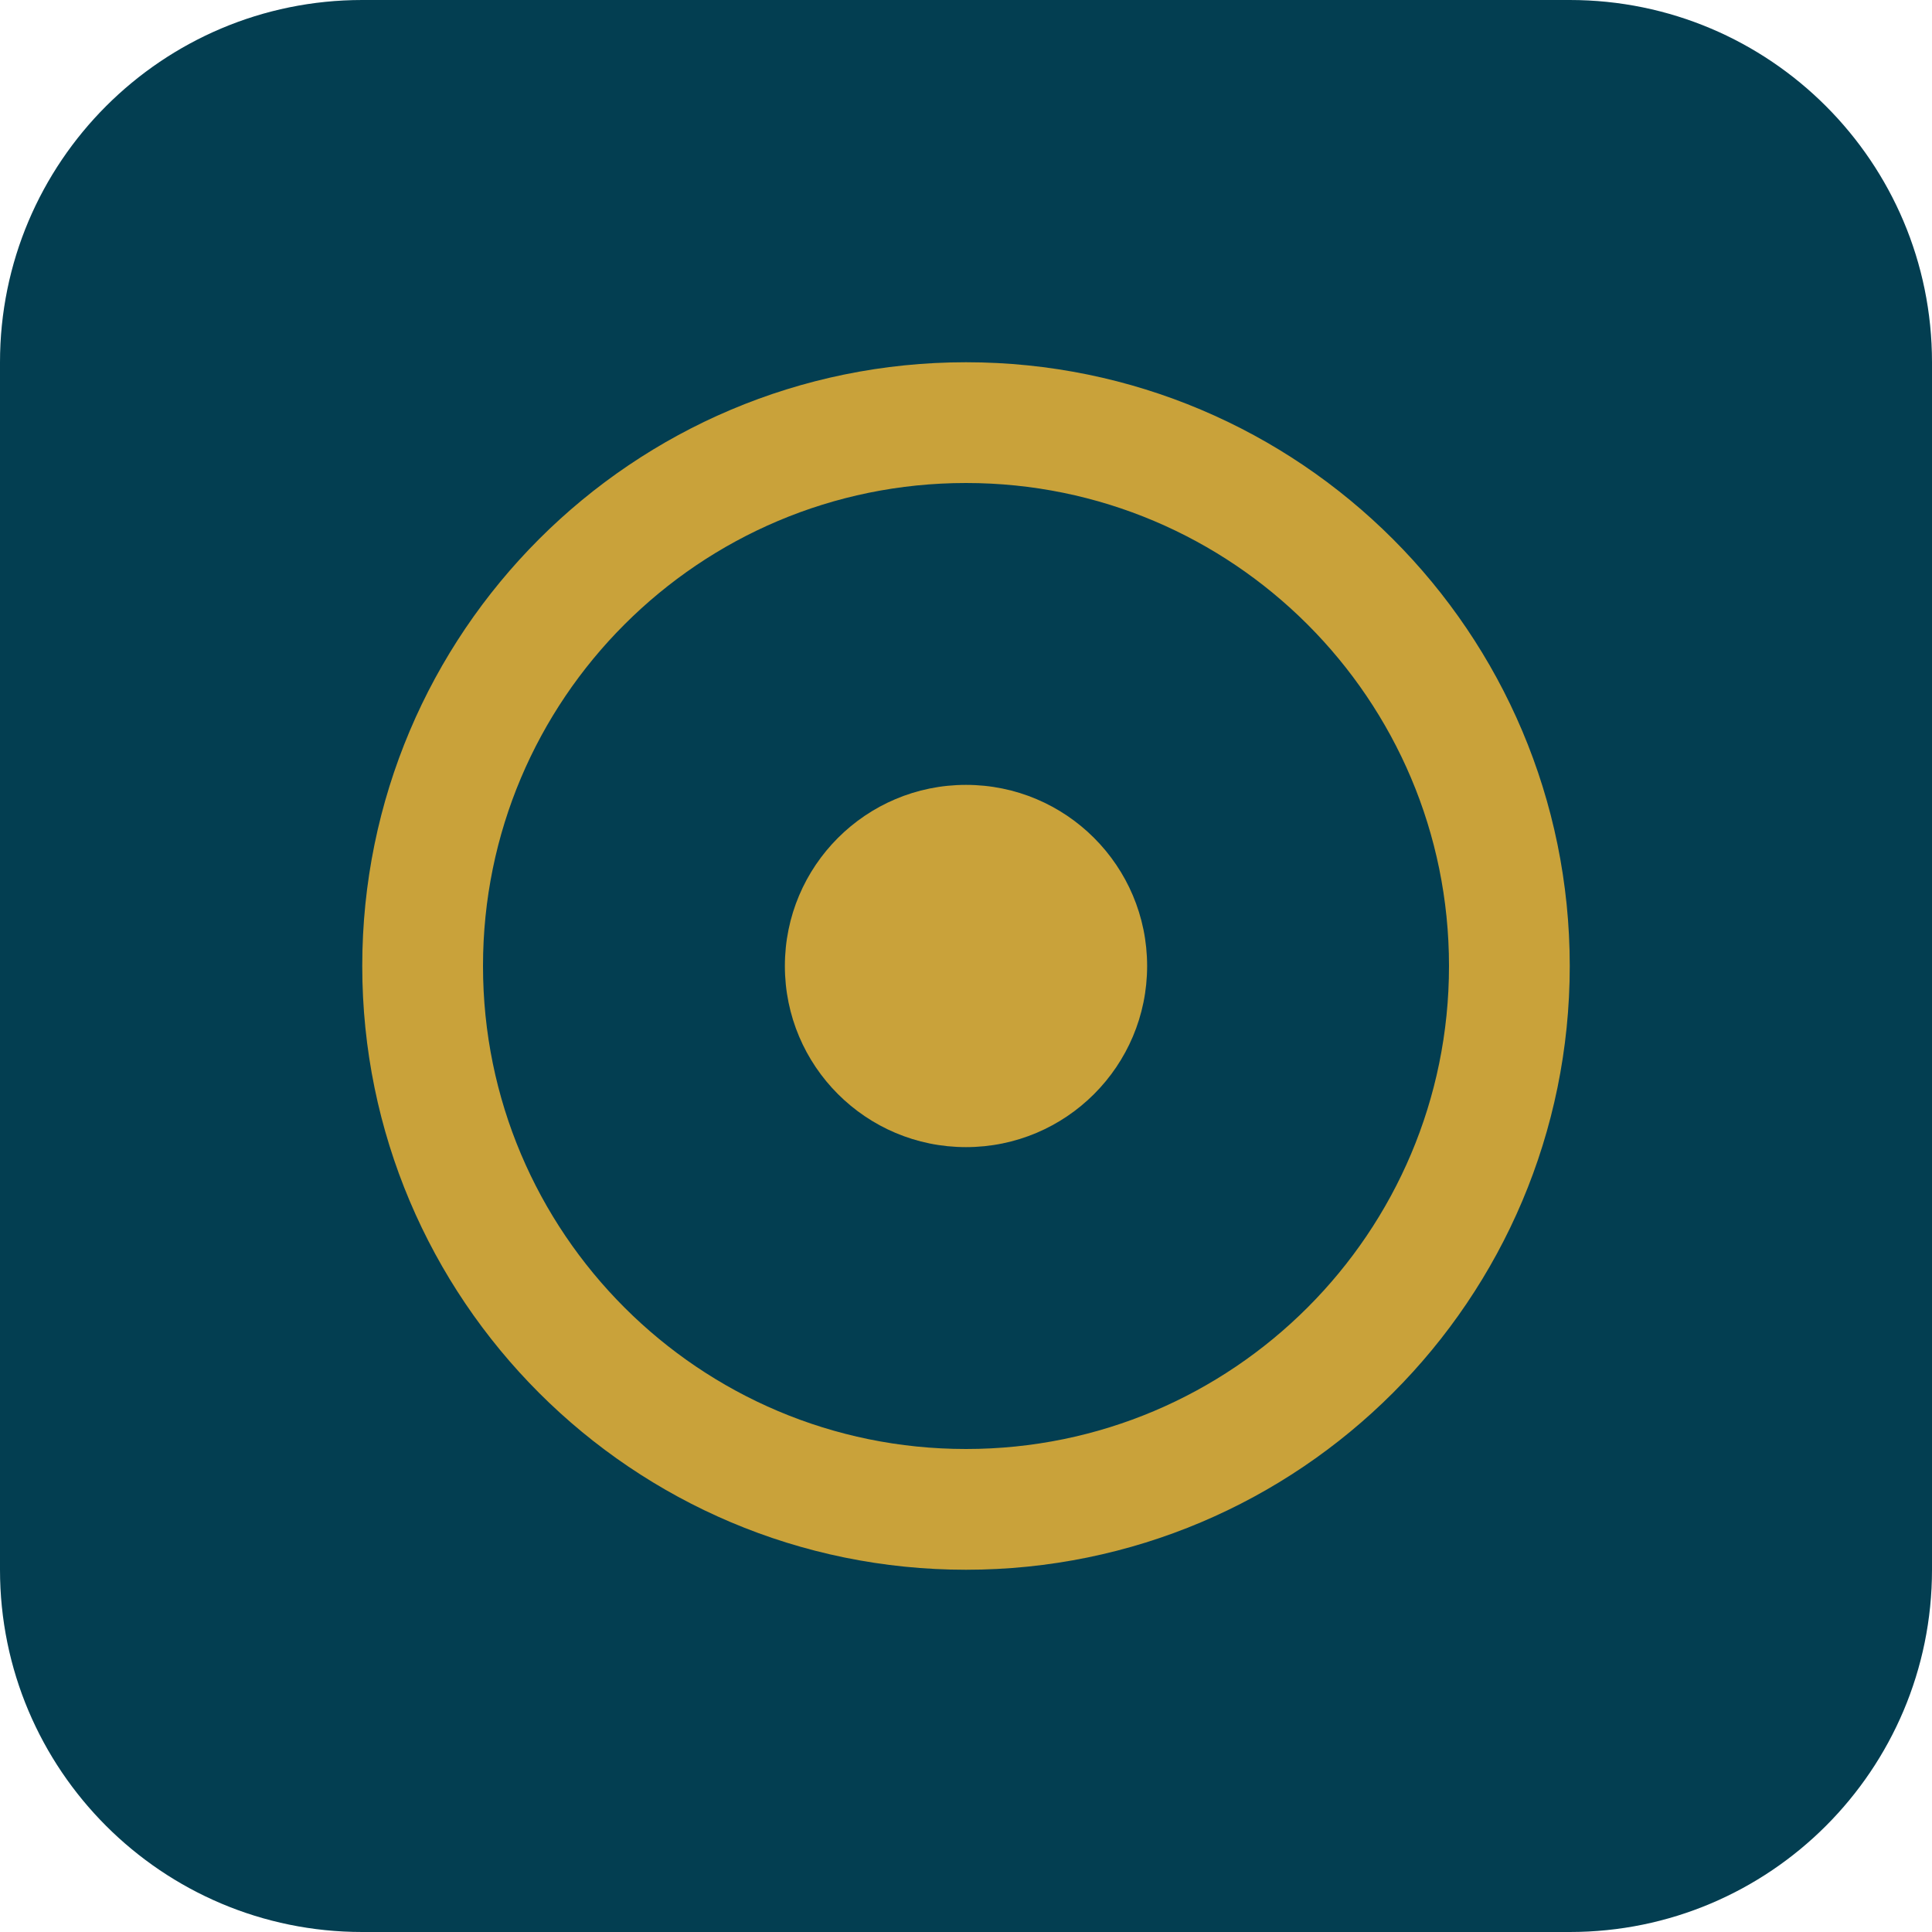
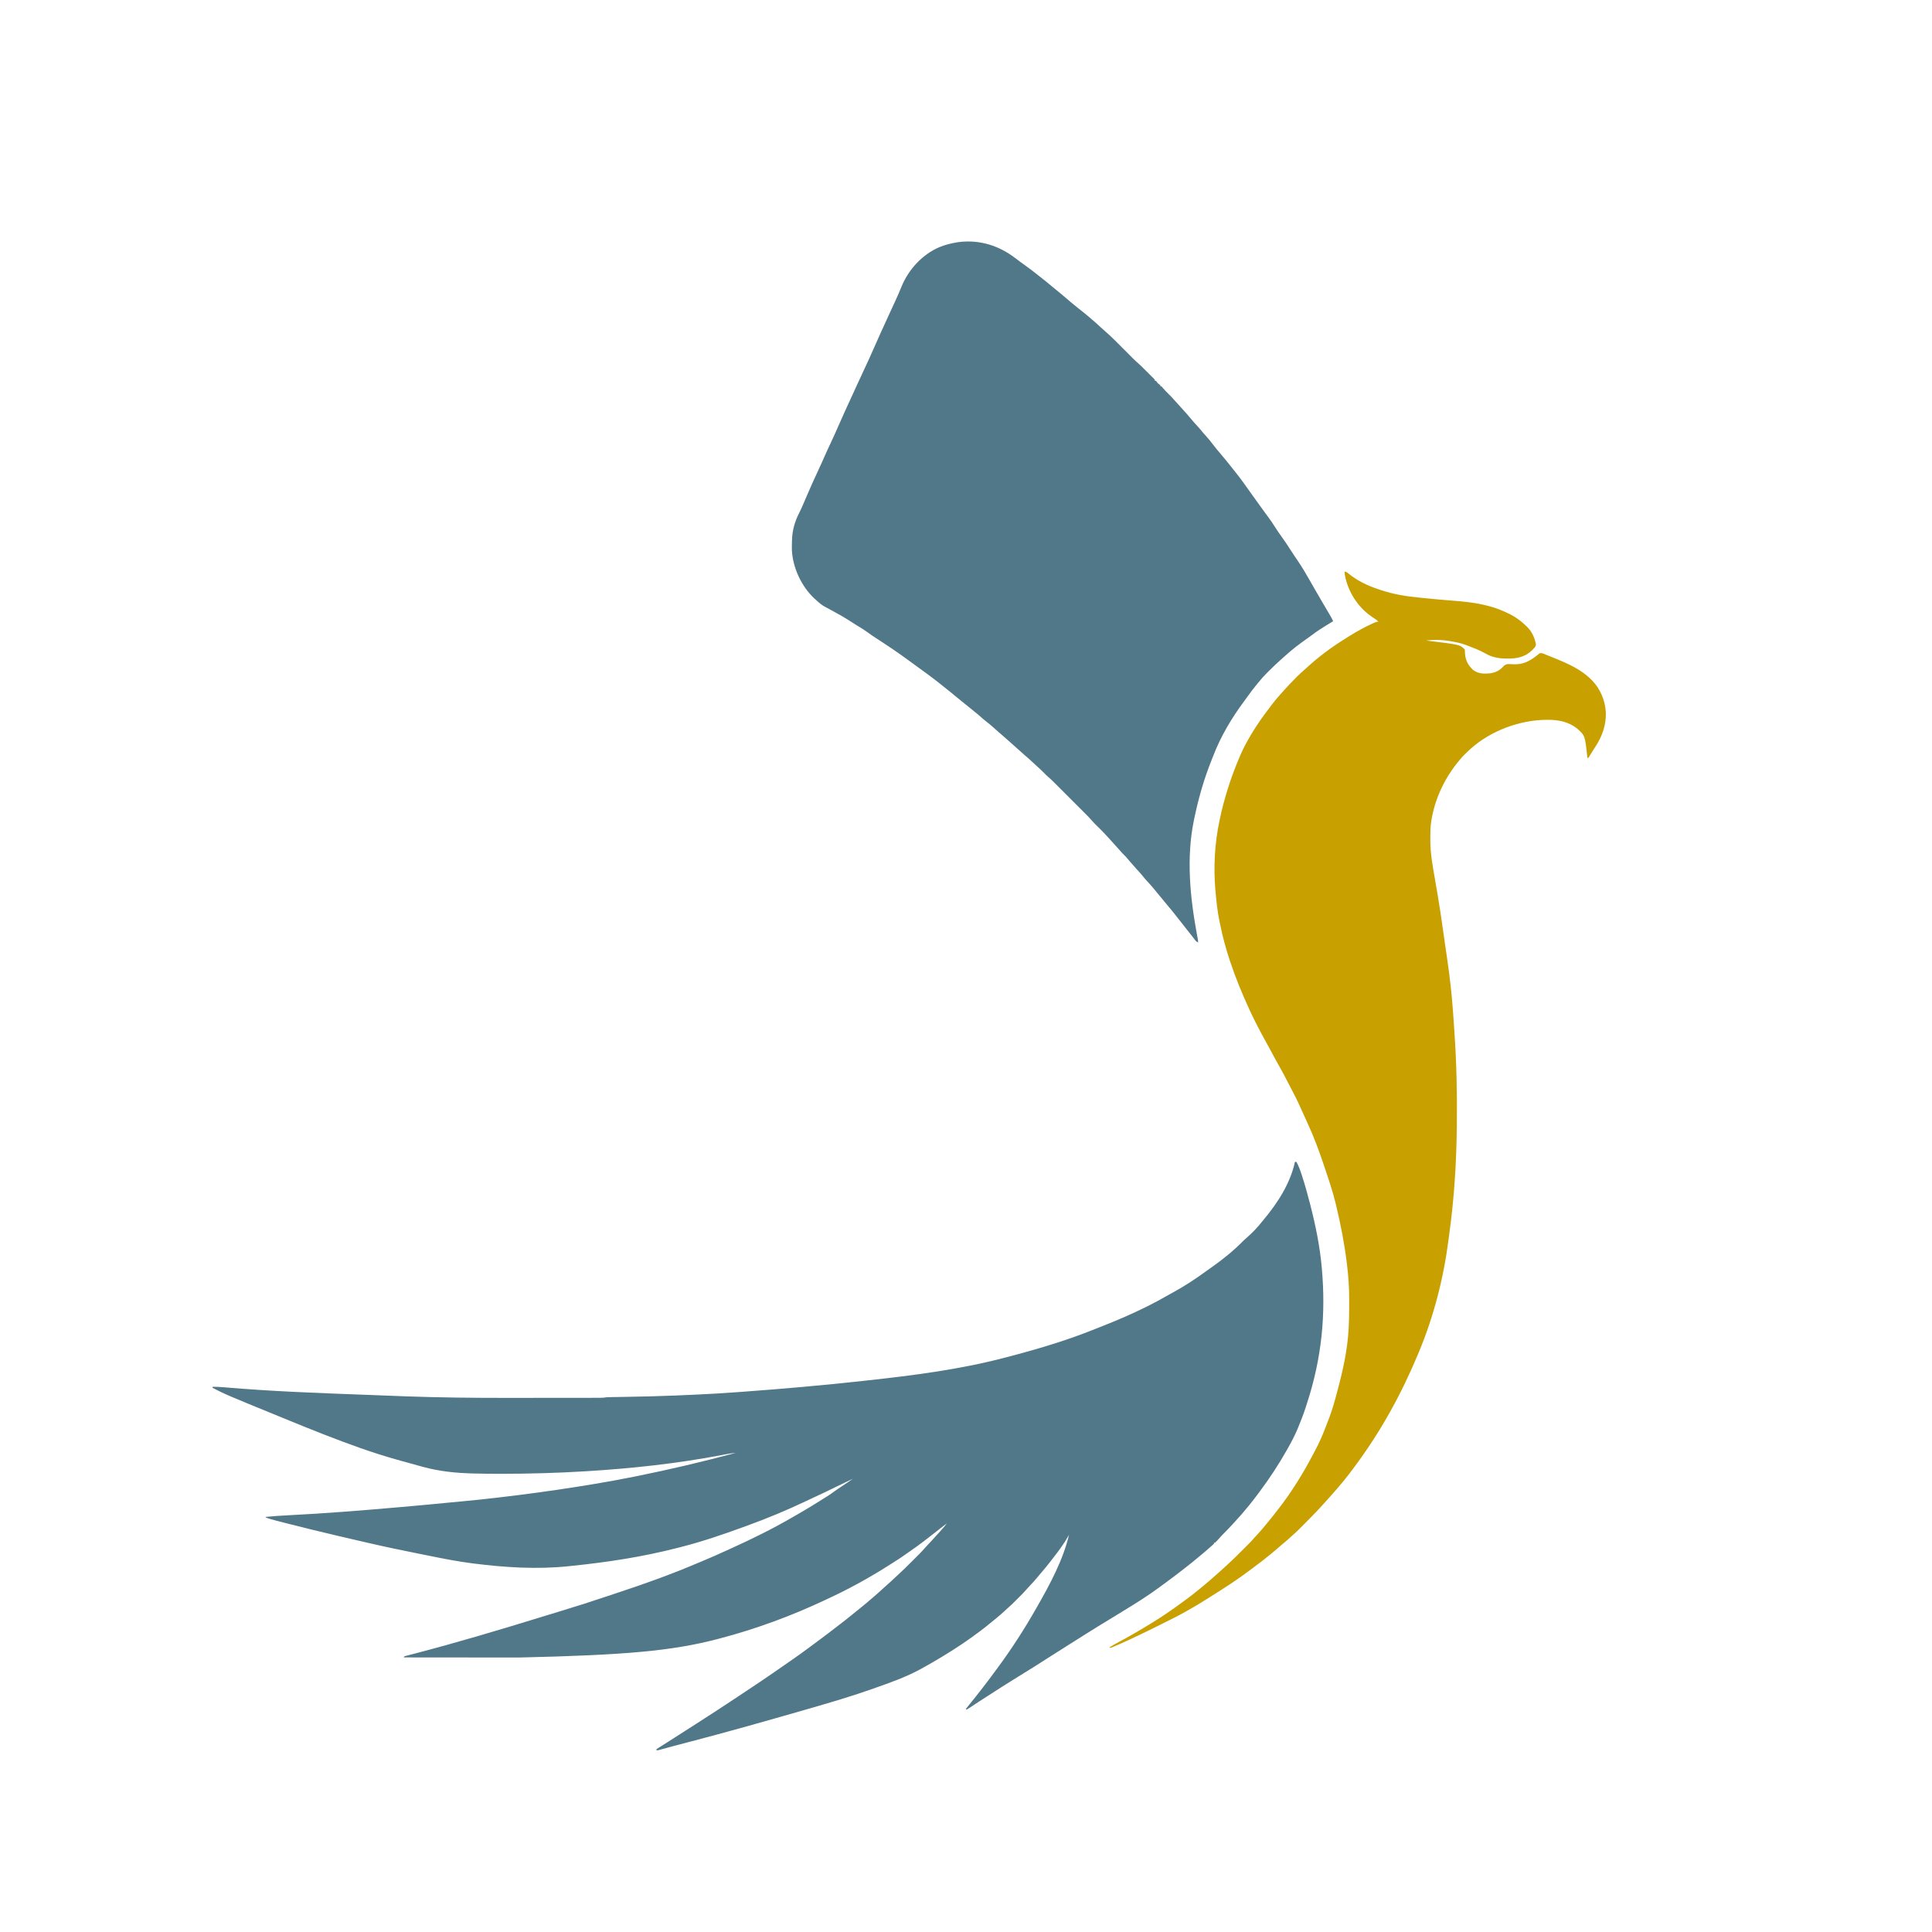
- <svg xmlns="http://www.w3.org/2000/svg" viewBox="0 0 32 32">
-   <rect width="32" height="32" rx="6" fill="#033E51" />
-   <circle cx="16" cy="16" r="9" fill="none" stroke="#C9A23A" stroke-width="2" />
-   <circle cx="16" cy="16" r="3" fill="#C9A23A" />
+ <svg xmlns="http://www.w3.org/2000/svg" width="3891" height="3891">
+   <path fill="none" d="M0 0h3891v3891H0z" id="svg-layer-0" style="pointer-events: all; fill: none;" />
+   <path fill="#517889" d="M2608 2340h3c4.316 7.905 7.32 16.085 10.125 24.625l.709 2.143c6.11 18.543 11.29 37.332 16.166 56.232l.702 2.717c10.747 41.77 19.546 84.264 23.298 127.283l.218 2.453c8.021 90.947.114 178.188-29.547 269.48-.966 2.975-1.915 5.955-2.866 8.934-4.615 14.312-9.98 28.272-15.805 42.133l-1.128 2.687c-5.767 13.582-12.61 26.477-19.872 39.313l-1.415 2.513c-16.318 28.89-34.771 56.873-54.585 83.487l-1.577 2.13c-5.986 8.083-12.06 16.077-18.423 23.87l-2.066 2.559c-9.13 11.252-18.562 22.219-28.433 32.827q-2.462 2.65-4.915 5.31c-5.414 5.845-10.854 11.642-16.523 17.242a186 186 0 0 0-10.5 11.269A103 103 0 0 1 2447 3107h-2v2c-1.398 1.41-1.398 1.41-3.375 3.063-3.2 2.716-6.338 5.48-9.437 8.312-4.317 3.895-8.762 7.594-13.282 11.25a452 452 0 0 0-7.595 6.363c-6.651 5.682-13.454 11.137-20.364 16.5q-3.14 2.44-6.271 4.895A1465 1465 0 0 1 2355 3182l-2.253 1.671A3684 3684 0 0 1 2336 3196l-2.354 1.725c-22.552 16.495-46.087 31.365-69.982 45.834a1680 1680 0 0 0-16.352 10.066 1276 1276 0 0 1-20.124 12.25c-10.468 6.246-20.793 12.714-31.115 19.197q-4.576 2.869-9.159 5.725-17.399 10.846-34.684 21.871a3439 3439 0 0 1-14.73 9.332c-10.52 6.636-21.01 13.318-31.5 20q-9.696 6.178-19.396 12.345l-5.043 3.209c-10.262 6.534-20.602 12.924-31.005 19.23-8.477 5.148-16.869 10.422-25.237 15.744a2209 2209 0 0 1-7.124 4.5c-13.321 8.385-26.534 16.928-39.717 25.53l-5.923 3.86a1676 1676 0 0 0-13.73 9.02l-2.388 1.576a582 582 0 0 0-4.386 2.925c-1.645 1.082-3.343 2.082-5.051 3.061l-2-1c3.668-4.61 7.348-9.207 11.074-13.77 5.867-7.183 11.659-14.4 17.281-21.777a732 732 0 0 1 5.883-7.594c7.857-10.026 15.496-20.188 23.012-30.472 1.741-2.375 3.494-4.742 5.25-7.106 29.042-39.112 55.44-79.932 79.5-122.281l1.756-3.071c25.87-45.263 52.17-93.931 64.244-144.929l-1.73 3.086c-8.715 15.302-19.062 29.281-29.892 43.142a990 990 0 0 0-4.651 6.045c-6.674 8.694-13.543 17.127-20.786 25.352-2.524 2.873-4.934 5.82-7.316 8.813-4.444 5.497-9.264 10.612-14.134 15.73-2.958 3.11-5.858 6.238-8.643 9.504-4.75 5.472-9.914 10.543-15.045 15.655a2175 2175 0 0 0-5.2 5.206c-5.161 5.165-10.328 10.256-15.888 14.997-2.756 2.362-5.38 4.862-8.027 7.345a267 267 0 0 1-14.618 12.652 817 817 0 0 0-9.235 7.579c-7.816 6.476-15.707 12.811-23.835 18.894l-2.148 1.609c-10.78 8.054-21.667 15.909-32.852 23.391l-3.005 2.018c-18.363 12.297-37.09 23.856-56.205 34.944q-2.526 1.466-5.049 2.937A782 782 0 0 1 1855 3361l-2.66 1.452c-28.883 15.586-60.449 26.664-91.34 37.548l-2.194.776a1556 1556 0 0 1-62.869 20.724l-2.718.834c-38.549 11.792-77.358 22.757-116.12 33.825q-6.664 1.904-13.33 3.812c-41.047 11.752-82.166 23.235-123.394 34.342l-3.889 1.049c-22.993 6.203-46.02 12.278-69.065 18.286l-7.144 1.864-3.424.892a1400 1400 0 0 0-25.19 6.835l-2.54.706-2.206.62C1325 3525 1325 3525 1322 3525v-2c1.898-1.442 1.898-1.442 4.59-3.133l3.027-1.918 3.32-2.074 3.418-2.16q3.555-2.25 7.117-4.49c5.362-3.377 10.694-6.803 16.028-10.225l6.25-4 3.125-2 12.5-8 6.246-3.998a14273 14273 0 0 1 15.7-10.037A4214 4214 0 0 0 1445 3444l3.927-2.572q6.38-4.181 12.76-8.365l2.048-1.343a3267 3267 0 0 0 23.464-15.518q4.399-2.934 8.802-5.861c38.566-25.659 38.566-25.659 54.86-36.87q3.092-2.126 6.19-4.244c10.735-7.354 21.412-14.79 32.086-22.232a5683 5683 0 0 1 8.113-5.64c10.583-7.358 21.014-14.897 31.36-22.583 3.283-2.434 6.575-4.855 9.868-7.275a2575 2575 0 0 0 60.505-45.921q2.822-2.205 5.65-4.4c7.206-5.614 14.288-11.367 21.325-17.191a636 636 0 0 1 11.23-9.11c5.799-4.612 11.385-9.47 16.993-14.31a985 985 0 0 1 5.37-4.58 598 598 0 0 0 20.574-18.325 248 248 0 0 1 6.75-6.035c4.464-3.862 8.753-7.91 13.056-11.949l1.8-1.688 1.997-1.875a549 549 0 0 1 4.959-4.55c9.477-8.609 18.53-17.628 27.572-26.691q3.945-3.95 7.897-7.892 2.544-2.543 5.086-5.09l2.352-2.345c4.13-4.147 8.09-8.38 11.91-12.813 1.758-2.036 3.58-4.002 5.434-5.95l2.023-2.137 4.078-4.29a385 385 0 0 0 11.344-12.506c2.298-2.627 4.675-5.171 7.054-7.724 4.788-5.172 9.255-10.545 13.563-16.125-8.572 6.343-16.917 12.976-25.277 19.594-15.166 11.987-30.484 23.758-46.374 34.772-2.659 1.85-5.307 3.714-7.954 5.58-9.613 6.755-19.249 13.387-29.274 19.515a456 456 0 0 0-9.148 5.766c-13.436 8.66-27.093 16.846-40.973 24.773l-2.994 1.718a995 995 0 0 1-73.067 37.906 2199 2199 0 0 0-9.42 4.446c-68.43 32.28-140.327 58.752-213.519 77.93l-2.562.674c-92.773 24.36-186.474 32.605-401.065 37.533a15626 15626 0 0 0-24.26-.02q-21.605-.007-43.21-.036-20.901-.029-41.801-.041l-2.634-.002-13.087-.007q-53.69-.032-107.381-.101c1-2 1-2 2.931-2.708l2.655-.675c1.041-.27 2.082-.54 3.155-.82l3.634-.922q3.075-.802 6.148-1.609l4.651-1.217c85.773-22.4 170.75-47.814 255.47-73.875l1.941-.597 7.77-2.39q13.675-4.205 27.368-8.347c32.147-9.732 64.096-19.919 95.915-30.681a2414 2414 0 0 1 19.339-6.456c53.04-17.45 105.843-36.333 157.265-58.118 3.837-1.623 7.687-3.213 11.54-4.8 16.773-6.925 33.336-14.254 49.818-21.847q6.383-2.939 12.792-5.819c19.056-8.568 37.854-17.596 56.545-26.932l3.15-1.569c19.243-9.603 38.145-19.773 56.788-30.493l3.55-2.037q3.577-2.054 7.15-4.114 3.31-1.909 6.623-3.811c14.19-8.159 28.15-16.633 41.982-25.383 2.715-1.714 5.438-3.415 8.164-5.112l4.968-3.106 2.187-1.355c5.033-3.161 9.814-6.6 14.603-10.117 4.891-3.527 9.927-6.832 14.96-10.153 7.385-4.88 14.714-9.82 21.938-14.937a2456 2456 0 0 0-36.353 17.483c-14.881 7.298-29.804 14.47-44.866 21.388a1207 1207 0 0 0-14.375 6.727c-38.409 18.24-77.7 34.58-117.684 49.053q-3.953 1.432-7.901 2.877c-40.914 14.97-82 28.997-124.227 39.808a3561 3561 0 0 0-7.573 1.95c-70.994 18.275-142.167 29.068-214.97 36.504q-2.794.286-5.588.578c-63.126 6.554-126.688 2.508-189.463-5.368l-2.818-.352c-29.025-3.654-57.635-9.234-86.294-15.05a5285 5285 0 0 0-16.343-3.29c-.357-.07-.357-.07-2.166-.432l-2.182-.435c-34.144-6.817-68.21-13.888-102.135-21.734q-4.747-1.095-9.496-2.185a9613 9613 0 0 1-45.76-10.629q-4.824-1.132-9.65-2.262c-33.204-7.778-66.327-15.842-99.363-24.308q-3.697-.947-7.396-1.891-5.811-1.486-11.618-2.987-2.133-.55-4.268-1.096c-6.992-1.791-13.82-3.624-20.511-6.349v-1c15.318-1.558 30.629-2.521 46.004-3.294 74.327-3.75 148.527-9.729 222.659-16.216l6.005-.525c29.407-2.572 58.8-5.253 88.174-8.176a4393 4393 0 0 1 37.603-3.569c20.683-1.882 41.316-4.108 61.943-6.53q4.118-.484 8.234-.965c51.292-6.01 102.43-12.847 153.44-20.912l2.327-.368A4990 4990 0 0 0 1195 2989l2.425-.4a2298 2298 0 0 0 78.95-14.475l5.493-1.102c67.235-13.505 133.892-29.276 200.132-47.023a178 178 0 0 0-19.55 2.75q-2.824.541-5.648 1.08l-3.005.577c-89.81 17.124-181.552 27.069-272.797 32.593l-3.425.21c-56.056 3.431-112.169 4.97-168.325 4.977l-2.384.002c-17.954.011-35.895-.173-53.843-.654l-2.334-.062c-32.85-.887-65.864-4.266-97.643-12.916q-3.456-.939-6.916-1.87c-13.025-3.517-26.02-7.14-39.004-10.806q-4.605-1.296-9.212-2.587C749.217 2925.627 702.12 2908.318 655 2890l-2.757-1.07c-27.205-10.563-54.215-21.602-81.21-32.686a8906 8906 0 0 0-8.8-3.603C454.66 2808.632 454.66 2808.632 428 2795v-2c8.182-.194 16.243.344 24.387 1.052 92.678 7.962 185.901 11.431 278.834 14.847l2.93.108q4.377.16 8.755.318c9.72.354 19.438.723 29.154 1.14a5349 5349 0 0 0 92.674 3.144l3.858.1c65.323 1.658 130.64 1.687 195.98 1.568q18.17-.032 36.34-.037h2.462l4.916-.002h2.451l2.447-.001q18.82-.007 37.64-.028l13.46-.01q11.524-.007 23.047-.031 3.81-.007 7.617-.008 5.182-.004 10.366-.02l3.043.003c4.674-.02 9.035-.247 13.639-1.143 2.871-.127 5.723-.212 8.595-.25l2.573-.045q2.775-.048 5.548-.09 4.476-.07 8.952-.15 6.435-.113 12.87-.224c33.668-.579 67.319-1.31 100.962-2.741l2.16-.091q12.38-.526 24.757-1.108 6.925-.32 13.852-.607c28.21-1.179 56.353-2.996 84.51-5.06l10.81-.789c79.679-5.809 159.185-12.795 238.597-21.536q4.141-.454 8.282-.905c92.523-10.072 186.328-21.943 276.532-45.404l3.648-.947c61.172-15.905 121.444-33.505 180.132-57.15 5.78-2.33 11.572-4.628 17.368-6.915 29.394-11.61 58.117-23.952 86.414-38.05l3.021-1.501c13.89-6.917 27.456-14.29 40.913-22.013 3.143-1.787 6.309-3.53 9.484-5.26 22.83-12.455 44.569-26.616 65.567-41.934 4.384-3.194 8.821-6.308 13.265-9.418 22.457-15.774 44.22-33.468 63.445-53.101 1.727-1.696 3.515-3.266 5.356-4.836 11.779-10.253 22.819-21.536 32.387-33.875a701 701 0 0 1 2.926-3.516c28.225-33.826 53.613-72.962 63.074-116.484M2045 520c2.6 1.963 5.207 3.918 7.813 5.875l2.07 1.56c4.365 3.281 8.78 6.48 13.242 9.628 6.545 4.628 12.839 9.539 19.107 14.533 2.399 1.905 4.81 3.794 7.221 5.684q4.278 3.354 8.547 6.72l2.645 2.082c5.27 4.181 10.42 8.492 15.541 12.854a352 352 0 0 0 9.751 8.001c4.04 3.203 7.969 6.515 11.876 9.875l1.804 1.553 3.616 3.114c7.626 6.566 15.315 13.003 23.255 19.188 16.09 12.566 31.7 25.758 46.637 39.673a248 248 0 0 0 6.75 6.035c14.536 12.634 28.002 26.406 41.563 40.063a8065 8065 0 0 0 8.866 8.917q2.736 2.748 5.466 5.503c4.317 4.334 8.7 8.498 13.34 12.484 3.207 2.813 6.216 5.821 9.234 8.834l1.983 1.973q2.048 2.041 4.094 4.087c2.096 2.094 4.2 4.18 6.306 6.266l3.992 3.986 1.912 1.891C2326 764.771 2326 764.771 2326 767h2q2.007 2.494 4 5l2.75 2.188L2337 776v2h2c1.234 1.258 1.234 1.258 2.75 3.125 3.544 4.184 7.352 8.026 11.25 11.875 4.213 4.173 8.328 8.351 12.164 12.879 2.543 2.938 5.192 5.774 7.836 8.621 3.831 4.132 7.616 8.29 11.3 12.555 1.994 2.282 4.035 4.517 6.075 6.758 3.091 3.42 6.05 6.907 8.938 10.5 3.889 4.812 8.014 9.333 12.24 13.846 3.947 4.238 7.616 8.65 11.24 13.17 2.293 2.775 4.694 5.409 7.144 8.046 4.537 4.93 8.596 10.103 12.633 15.438 5.824 7.684 12.108 15.003 18.344 22.353 6.77 7.988 13.348 16.119 19.794 24.37a613 613 0 0 0 7.202 9.058c10.473 12.898 20.016 26.43 29.573 40.013 5.229 7.424 10.552 14.778 15.88 22.131q2.432 3.363 4.856 6.73l3.218 4.47 1.615 2.244a749 749 0 0 0 8.456 11.505c6.405 8.547 12.421 17.177 18.03 26.267 3.379 5.438 6.976 10.644 10.774 15.796 7.12 9.666 13.605 19.72 20.108 29.807a671 671 0 0 0 5.642 8.568l1.813 2.719c1.717 2.55 3.45 5.089 5.188 7.625 8.64 12.684 16.437 25.732 23.99 39.088 3.004 5.311 6.028 10.61 9.054 15.91l2.035 3.567c5.446 9.548 10.998 19.03 16.608 28.482a3366 3366 0 0 1 10.875 18.484l1.795 3.06c2.678 4.583 5.297 9.146 7.58 13.94l-2.176 1.328c-3.614 2.214-7.22 4.441-10.824 6.672l-2.287 1.412c-8.806 5.446-17.446 10.92-25.643 17.256-3.706 2.815-7.506 5.479-11.32 8.145-15.106 10.597-29.775 21.647-43.43 34.082a336 336 0 0 1-6.133 5.418c-9.441 8.27-18.506 16.89-27.41 25.734q-1.503 1.491-3.01 2.978c-6.728 6.642-12.89 13.567-18.767 20.975q-1.68 2.045-3.371 4.082c-5.94 7.209-11.614 14.515-16.973 22.164-2.532 3.607-5.15 7.146-7.779 10.684-25.378 34.186-47.102 70.514-62.427 110.324a957 957 0 0 1-4.041 10.265c-15.228 38.2-26.15 77.022-34.472 117.294l-.424 2.04c-15.67 75.897-7.776 155.761 6.302 231.203l.443 2.377q.41 2.19.828 4.379c.524 2.785.914 5.345.914 8.188-3.97-1.323-5.51-3.902-7.937-7.125l-2.961-3.848-1.546-2.016c-2.496-3.226-5.059-6.398-7.619-9.573A728 728 0 0 1 2382 1861.5c-5.117-6.688-10.375-13.259-15.653-19.82-1.813-2.26-3.61-4.534-5.41-6.805-3.537-4.428-7.197-8.744-10.87-13.06A371 371 0 0 1 2342 1812c-3.53-4.453-7.18-8.79-10.865-13.113a479 479 0 0 1-8.573-10.387c-3.853-4.742-7.945-9.205-12.118-13.662-3.92-4.209-7.557-8.595-11.159-13.08-3.428-4.138-7.084-8.055-10.734-11.996-4.253-4.605-8.345-9.338-12.399-14.117-9.447-11.12-9.447-11.12-14.593-16.094-2.317-2.305-4.417-4.784-6.551-7.258-2.419-2.762-4.897-5.467-7.383-8.168-5.591-6.078-11.152-12.184-16.612-18.38-5.96-6.722-12.247-13.066-18.638-19.37a2951 2951 0 0 1-5.977-5.914l-2.635-2.6a149 149 0 0 1-5.946-6.542c-3.72-4.264-7.64-8.283-11.645-12.276l-2.27-2.275q-3.68-3.686-7.367-7.366l-5.159-5.161q-5.393-5.396-10.79-10.785-6.895-6.889-13.782-13.786-5.321-5.326-10.647-10.647l-5.08-5.082a5894 5894 0 0 0-7.12-7.113l-2.09-2.096a218 218 0 0 0-12.07-11.156c-2.908-2.55-5.595-5.31-8.297-8.076-3.957-4.002-7.941-7.872-12.234-11.516-3.208-2.809-6.289-5.747-9.391-8.671a430 430 0 0 0-16.802-14.973c-4.415-3.746-8.701-7.612-12.952-11.543a427 427 0 0 0-10.129-9.055 594 594 0 0 1-6.992-6.242 778 778 0 0 0-16.223-14.25l-3.59-3.062-1.842-1.572a365 365 0 0 1-10.845-9.678c-4.605-4.232-9.426-8.078-14.37-11.896-4.454-3.458-8.642-7.135-12.798-10.948-3.026-2.717-6.19-5.226-9.383-7.742-3.772-3.008-7.483-6.088-11.199-9.165-5.278-4.365-10.593-8.67-16-12.874a365 365 0 0 1-13.25-10.813c-4.923-4.212-9.95-8.26-15.063-12.237a579 579 0 0 1-11.302-9.052c-8.53-6.995-17.26-13.662-26.135-20.211l-4.598-3.406a2856 2856 0 0 0-30.164-21.98q-3.387-2.444-6.77-4.895l-2.3-1.666-4.19-3.038c-2.32-1.679-4.649-3.348-6.978-5.015l-1.694-1.218c-12.277-8.812-24.845-17.142-37.494-25.407-21.584-14.107-21.584-14.107-31.2-21.082-4.892-3.537-9.947-6.736-15.112-9.855q-2.723-1.664-5.445-3.333l-2.622-1.604c-3.3-2.037-6.557-4.136-9.808-6.251-12.953-8.353-26.25-15.848-39.828-23.137l-2.91-1.567a543 543 0 0 0-5.816-3.068c-5.633-2.968-10.533-6.087-15.258-10.353l-1.809-1.6A586 586 0 0 1 1642 1207l-2.21-1.957c-25.623-23.946-43.03-61.579-44.926-96.557-.181-5.836-.056-11.652.136-17.486.015-.73.03-1.459.047-2.21.452-20.487 5.409-37.92 14.67-56.126 5.414-10.748 9.973-21.902 14.691-32.967 7.587-17.776 15.546-35.347 23.714-52.864 4.313-9.256 8.565-18.526 12.628-27.895 3.93-9.065 8.084-18.01 12.313-26.938 5.805-12.26 11.333-24.626 16.75-37.062 7.748-17.788 15.806-35.417 23.982-53.012 3.661-7.89 7.247-15.813 10.83-23.739a1904 1904 0 0 1 14.305-30.874c7.586-16.007 14.843-32.142 21.992-48.347a5975 5975 0 0 1 11.828-26.591l1.092-2.442c6.59-14.73 13.33-29.385 20.127-44.02q3.838-8.265 7.656-16.538l1.115-2.413c4.478-9.699 8.767-19.428 12.76-29.337 14.028-34.554 41.329-64.568 75.691-79.583 11.939-4.994 24.046-8.023 36.809-10.042l3.688-.586c41.815-4.903 80.195 7.25 113.312 32.586" id="svg-layer-1" style="pointer-events: all;" />
+   <path fill="#c8a000" d="M2708 1151c3.692.594 5.633 2.146 8.438 4.563 16.779 13.7 37.77 23.983 58.296 30.694 2.172.712 4.327 1.462 6.485 2.216 24.89 8.348 52.108 12.814 78.187 15.194 4.087.379 8.17.796 12.254 1.216 15.548 1.58 31.097 3.042 46.68 4.238 26.31 2.043 52.085 4.128 77.66 10.879l3.29.852c13.875 3.671 26.846 8.811 39.71 15.148l3.195 1.555c11.697 6.035 22.433 14.248 31.805 23.445l2.367 2.293c9.438 9.74 14.793 21.806 17.04 35.113-.622 3.965-3.148 6.251-5.845 9.032l-1.666 1.743c-11.827 12.107-27.155 16.599-43.912 17.12q-3.117.028-6.234.012l-3.315-.013c-8.48-.118-16.251-.947-24.435-3.3l-2.75-.773c-5.651-1.834-10.691-4.506-15.875-7.352-11.007-6.029-22.652-10.452-34.375-14.875l-2.243-.86c-10.95-4.158-22.233-6.289-33.757-8.14l-2.259-.364A161.4 161.4 0 0 0 2872 1290l2.42.288c65.824 7.956 65.824 7.956 75.58 17.712.161 2.31.278 4.624.375 6.938.817 14.229 5.703 24.23 16.117 34.042 10.385 8.364 22.777 8.29 35.508 7.02 9.097-1.62 17.543-5.172 23.9-12.059 3.17-3.364 5.609-5.664 10.242-6.524 3.565-.06 7.051.081 10.608.333 19.554 1.148 33.36-5.522 48.305-17.48L3098 1318l2.215-2.027c4.831-1.688 8.913.777 13.472 2.652l3.191 1.26A971 971 0 0 1 3127 1324l3.328 1.342c26.27 10.598 54.63 22.968 74.672 43.658l2.27 2.242c15.554 16.165 25.743 40.313 26.73 62.758l.121 2.2c.685 24.366-7.745 47.553-21.055 67.655a374 374 0 0 0-5.101 8.008l-1.634 2.622a1757 1757 0 0 0-3.244 5.231l-1.513 2.417-1.356 2.184C3199 1526 3199 1526 3197 1527l-.196-1.933c-4.558-43.575-4.558-43.575-20.804-58.067-17.202-13.413-37.444-17.43-58.875-17.312l-2.21.007c-53.674.282-111.538 21.58-151.915 57.305l-1.573 1.39c-7.278 6.472-14.145 13.15-20.427 20.61l-1.321 1.555c-29.119 34.48-49.124 75.854-56.679 120.445l-.56 3.274c-1.52 9.952-1.78 19.75-1.756 29.801.003 2.696-.02 5.391-.045 8.087-.11 26.79 4.926 52.985 9.483 79.284 1.722 9.95 3.41 19.906 5.093 29.863l.507 3c3.89 23.062 7.316 46.175 10.543 69.34a5034 5034 0 0 0 4.4 30.704q1.223 8.407 2.44 16.816.985 6.81 1.981 13.619c5.06 34.58 8.859 69.183 11.327 104.045q.232 3.257.465 6.515 1.024 14.335 1.988 28.675l.383 5.613c4.136 60.661 5.545 121.819 4.784 182.618q-.051 4.347-.092 8.694c-.738 72.056-5.347 143.754-15.265 215.14a975 975 0 0 0-1.489 11.254c-9.71 76.102-29.598 153.779-59.187 224.658l-1.747 4.213c-33.858 81.435-75.512 157.02-128.253 227.787l-1.65 2.221c-5.978 8.043-12.012 16.015-18.35 23.779l-2.066 2.559c-8.997 11.089-18.33 21.875-27.934 32.441l-4.5 5-2.273 2.523a1393 1393 0 0 0-4.266 4.766c-12.117 13.57-24.727 26.643-37.607 39.487q-3.476 3.47-6.942 6.949-2.25 2.25-4.502 4.498l-2.052 2.058a227 227 0 0 1-12.091 11.19c-2.587 2.239-5.076 4.572-7.58 6.904-4.72 4.365-9.596 8.478-14.605 12.512a198 198 0 0 0-7.082 6.113c-4.512 4.05-9.18 7.884-13.896 11.696a825 825 0 0 0-5.159 4.238c-9.861 8.122-20 15.827-30.26 23.439a579 579 0 0 0-5.42 4.084c-25.086 19.099-51.74 36.475-78.504 53.123a655 655 0 0 0-7.378 4.72c-14.022 9.059-28.338 17.51-42.883 25.7l-2.778 1.569c-14.865 8.357-30.092 15.97-45.371 23.53q-5.952 2.948-11.887 5.924a1909 1909 0 0 1-24.714 12.164l-1.993.964c-18.806 9.083-37.685 17.991-56.882 26.224l-3.38 1.464-3.097 1.31-2.729 1.161c-2.169.69-2.169.69-4.169-.31 6.508-4.198 13.225-7.869 20.063-11.5 22.068-11.82 43.63-24.365 64.937-37.5l2.687-1.652c19.588-12.075 38.576-25.121 57.12-38.74 2.314-1.696 4.636-3.381 6.959-5.065a575 575 0 0 0 28.506-22.115c2.46-2.033 4.939-4.041 7.416-6.053 8.853-7.258 17.584-14.637 26.058-22.336a382 382 0 0 1 6.129-5.414c4.336-3.78 8.572-7.667 12.8-11.567a940 940 0 0 1 6.104-5.574c9.29-8.457 18.182-17.292 27.053-26.185q3.835-3.841 7.68-7.674l4.949-4.953 2.286-2.28c4.067-4.085 7.974-8.255 11.73-12.63 2.39-2.764 4.9-5.41 7.398-8.075 4.5-4.838 8.781-9.799 12.922-14.953 2.322-2.881 4.696-5.715 7.078-8.546 4.992-5.983 9.816-12.085 14.6-18.234a1686 1686 0 0 1 4.877-6.212c14.34-18.246 27.363-37.048 39.648-56.742l1.061-1.696a750 750 0 0 0 29.13-50.86 883 883 0 0 1 5.434-10.151c8.122-15.117 14.845-30.504 20.933-46.516 1.196-3.145 2.42-6.28 3.653-9.412 6.137-15.593 11.436-31.188 15.789-47.365l1.12-4.078c10.808-39.358 20.729-79.473 24.63-120.172l.351-3.653c1.82-20.852 2.086-41.787 2.084-62.707.002-3.755.02-7.51.04-11.265.054-23.072-1.579-45.915-4.35-68.812l-.316-2.624c-4.789-39.394-12.291-78.118-21.559-116.689l-1.013-4.265c-5.892-24.475-14.137-48.304-22.124-72.156q-1.124-3.36-2.243-6.724c-9.33-27.93-19.671-55.56-31.993-82.313a2034 2034 0 0 1-5.428-11.94A5669 5669 0 0 0 2617 2226l-1.282-2.807a465 465 0 0 0-12.452-25.135 1014 1014 0 0 1-8.004-15.347c-6.57-12.848-13.207-25.61-20.391-38.129-4.328-7.557-8.465-15.208-12.559-22.894-4.068-7.637-8.146-15.264-12.374-22.813-11.337-20.307-22.133-40.78-31.938-61.875l-1.572-3.382c-14.857-32.16-28.327-64.969-39.428-98.618l-.766-2.316c-7.679-23.303-14-46.666-18.836-70.72-.6-2.963-1.231-5.92-1.855-8.878-3.776-18.516-5.676-37.27-7.362-56.074a870 870 0 0 0-.5-5.321c-3.93-45.855-1.23-93.66 8.319-138.691l.761-3.68c4.112-19.72 9.236-39.09 15.239-58.32l.666-2.137c7.236-23.142 15.666-45.629 25.334-67.863l1.202-2.766A254 254 0 0 1 2506 1504l1.253-2.428c14.955-28.676 32.992-55.043 52.747-80.572l1.644-2.137c5.21-6.773 10.54-13.36 16.329-19.656a235 235 0 0 0 5.215-5.895c8.695-9.946 17.863-19.456 27.187-28.812l2.232-2.246c4.636-4.622 9.432-8.984 14.393-13.254q2.506-2.243 5-4.5l5-4.5 1.887-1.707c23.693-21.123 50.106-39.692 77.113-56.293l2.482-1.532c15.06-9.271 30.38-17.834 46.518-25.093l2.303-1.04c3.051-1.339 5.329-2.335 8.697-2.335-2.792-2.986-5.558-5.097-9.062-7.187-28.588-17.91-48.924-47.175-56.97-79.852-1.062-4.753-1.968-9.081-1.968-13.961" id="svg-layer-2" style="pointer-events: all; fill: rgb(200, 160, 0);" />
</svg>
